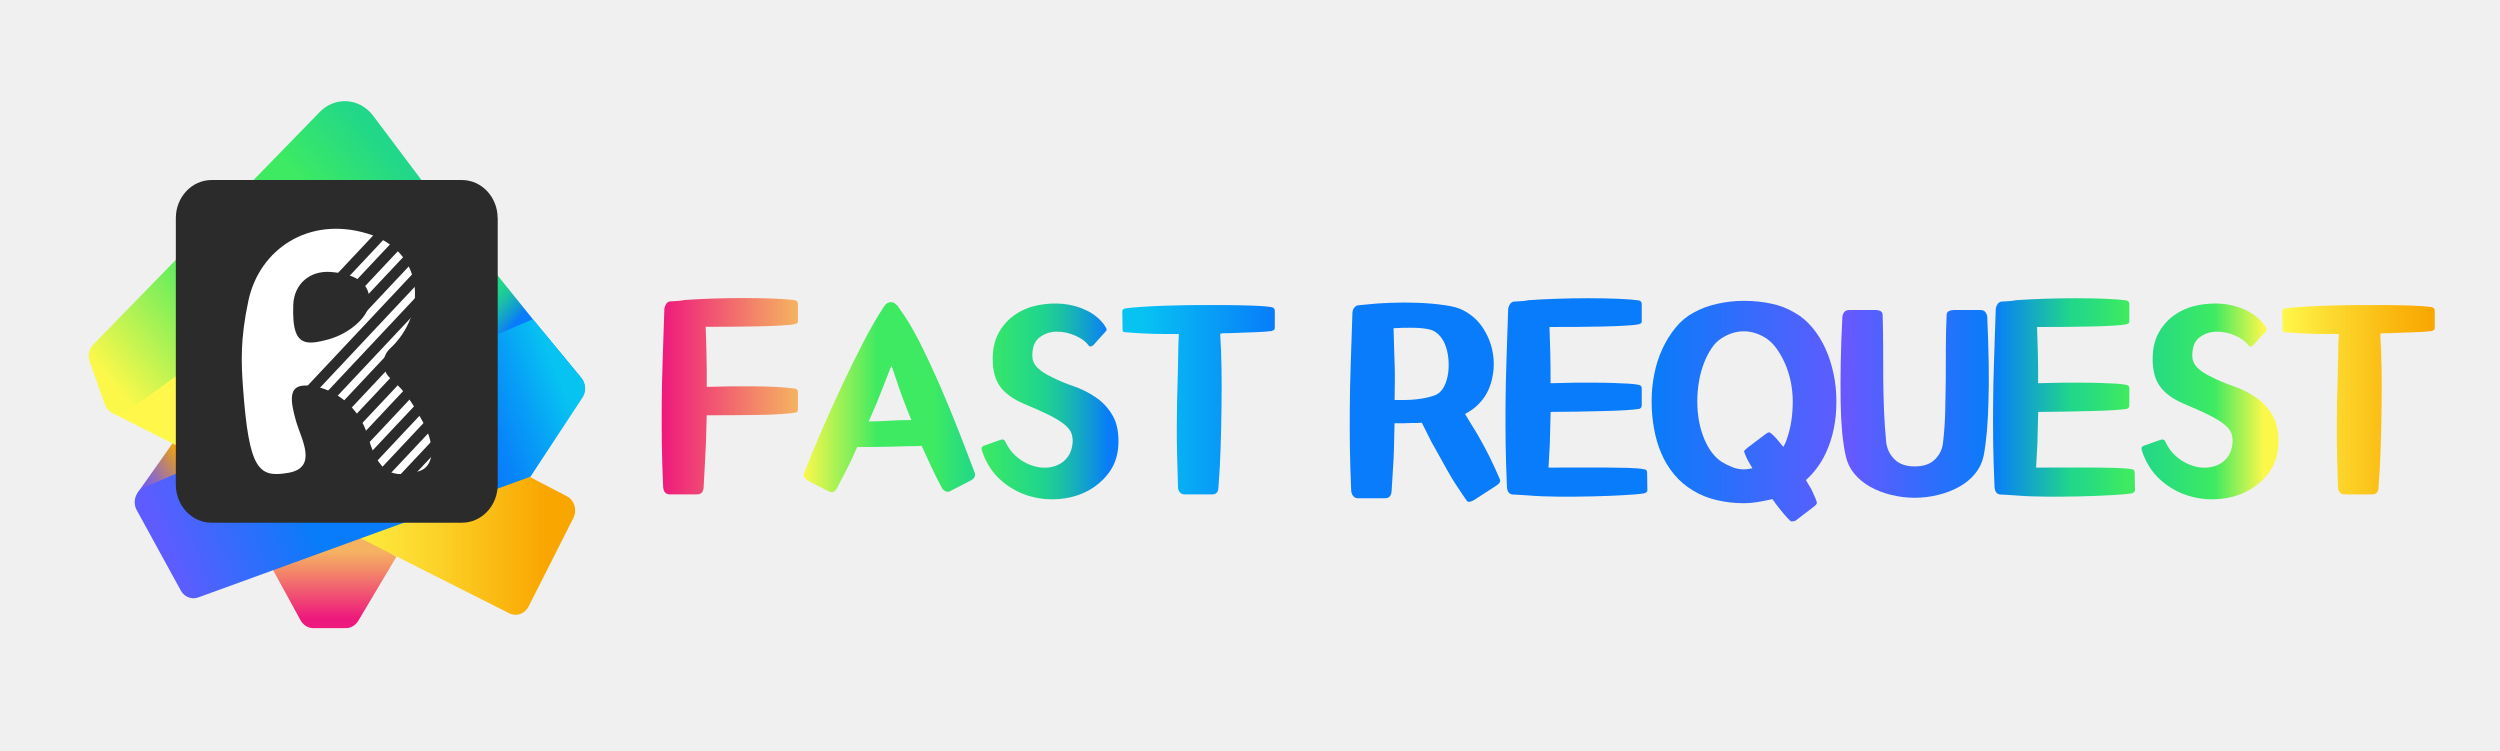
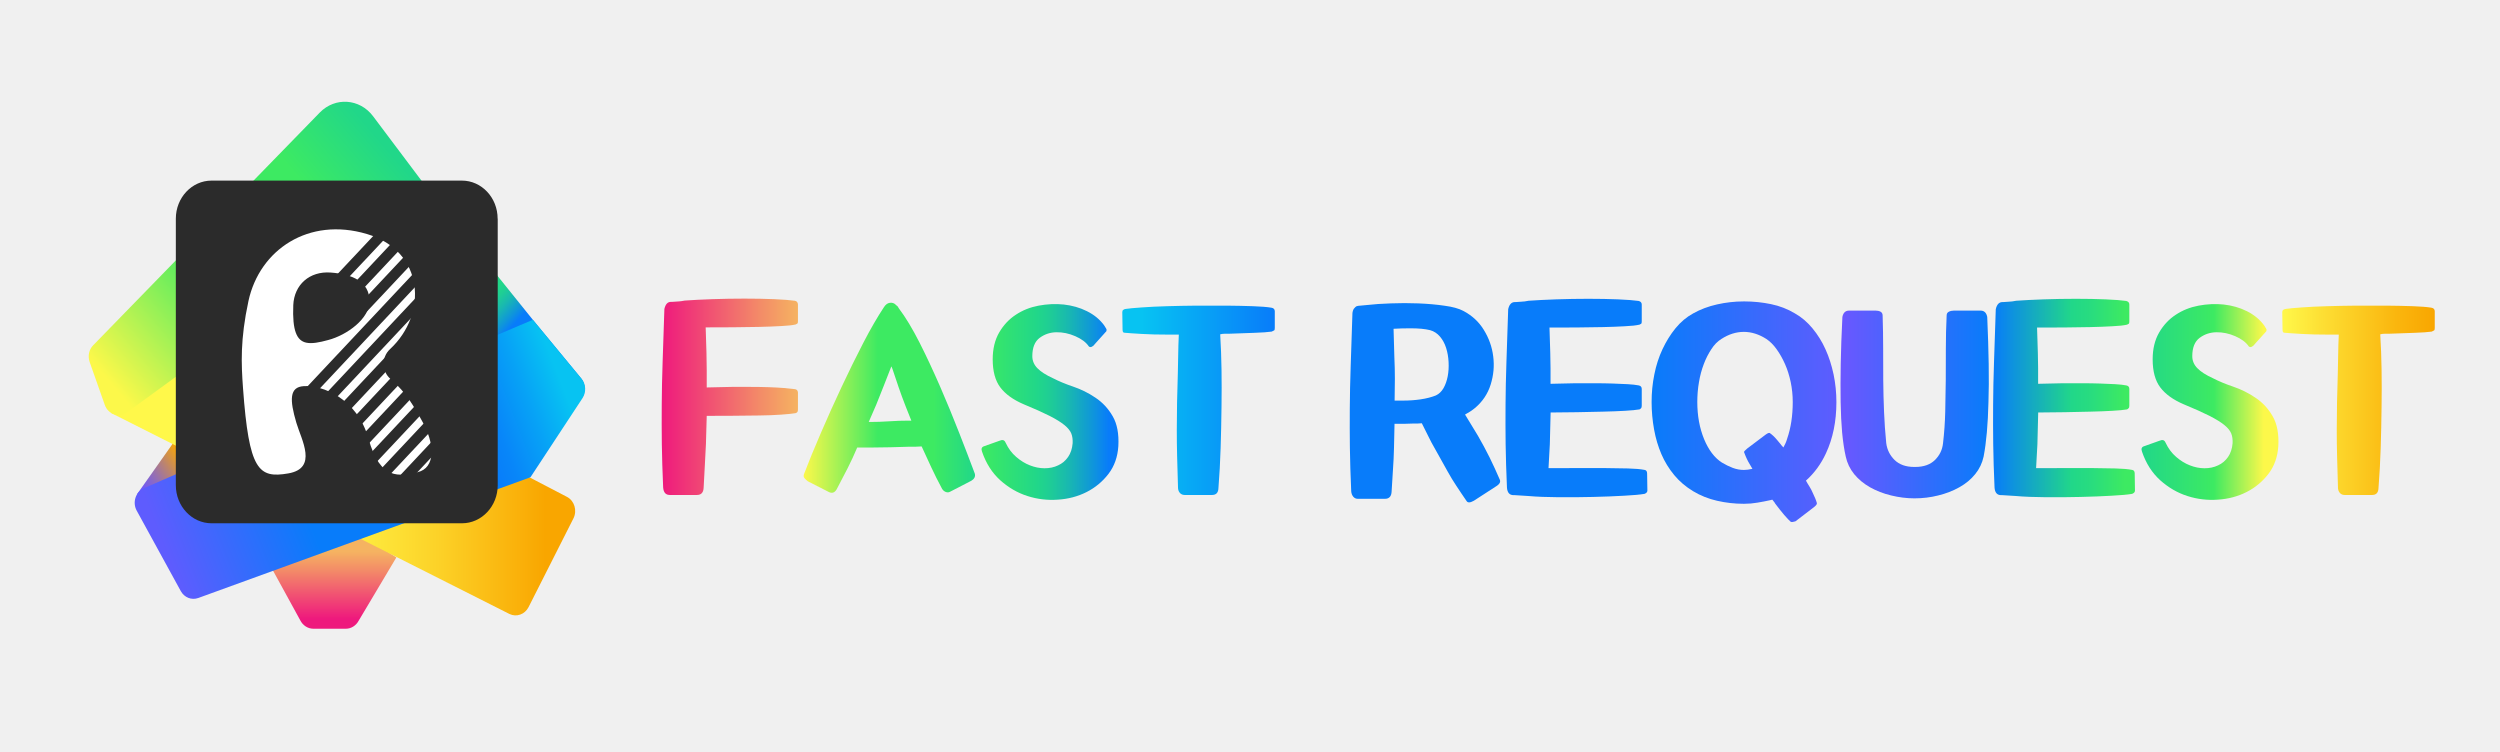
- <svg xmlns="http://www.w3.org/2000/svg" width="3410" height="1024" viewBox="0 0 3410 1024" fill="none">
+ <svg xmlns="http://www.w3.org/2000/svg" width="133" height="40" viewBox="0 0 3410 1024" fill="none">
  <path d="M369.173 771.656L483.499 723.073L540.662 759.51L489.263 845.809C485.661 852.585 478.936 856.804 471.73 856.804H427.417C419.851 856.804 412.886 852.202 409.403 845.042L369.173 771.656Z" fill="url(#paint0_linear_391_256)" />
  <path d="M187.357 672.699L254.848 577.067L323.42 662.344L220.502 747.492L187.357 672.699Z" fill="url(#paint1_linear_391_256)" />
  <path d="M726.805 435.409L586.299 260.766L383.105 260.638L584.017 496.138L715.036 649.686L793.335 542.42C799.219 534.365 798.979 522.859 792.614 515.188L726.805 435.409Z" fill="url(#paint2_linear_391_256)" />
  <path d="M782.166 706.324L720.92 827.399C715.876 837.243 704.588 841.334 694.98 836.732L151.931 562.748L254.848 406.771L773.279 676.919C783.487 682.161 787.57 695.585 782.166 706.324Z" fill="url(#paint3_linear_391_256)" />
  <path d="M726.803 435.409L584.015 496.138L196.243 665.156C184.954 670.142 180.271 684.59 186.515 695.84L246.561 805.408C251.364 814.23 261.332 818.193 270.459 814.869L723.56 650.198L794.534 542.292C799.818 534.237 799.338 523.242 793.213 515.827L726.803 435.409Z" fill="url(#paint4_linear_391_256)" />
  <path d="M142.923 551.497L122.267 492.942C119.505 484.887 121.307 475.938 127.191 470.057L436.184 152.732C457.08 131.253 490.705 133.554 508.839 157.718L586.298 260.765L173.186 561.725C162.378 569.524 147.487 564.538 142.923 551.497Z" fill="url(#paint5_linear_391_256)" />
  <path d="M678.767 297.459C678.767 268.82 656.91 245.551 630.01 245.551H288.593C261.692 245.551 239.836 268.82 239.836 297.459V479.262V661.065C239.836 689.704 261.692 712.972 288.593 712.972H630.13C657.031 712.972 678.887 689.704 678.887 661.065V479.262V297.459H678.767Z" fill="#2B2B2B" />
  <path d="M574.288 570.931C565.762 556.356 555.314 535.388 532.617 516.083C520.488 505.727 520.128 486.421 531.896 475.554C532.016 475.426 532.137 475.426 532.137 475.298C583.775 427.355 578.972 341.823 500.553 318.426C420.933 294.646 354.042 339.905 338.911 409.711C327.502 462.641 329.063 495.627 331.465 528.612C339.631 640.737 352.481 651.988 393.192 644.956C433.902 637.924 411.205 599.441 404.24 575.917C394.873 544.21 394.753 527.206 414.208 525.927C439.427 524.137 487.223 542.676 502.594 597.523C518.807 655.44 544.986 648.536 569.485 643.294C593.983 637.796 594.343 604.939 574.288 570.931ZM417.69 466.605C404.841 463.792 398.596 450.495 400.037 415.337C401.238 387.593 422.254 368.799 451.196 370.973C480.858 373.274 503.915 383.374 504.035 409.967C504.155 433.747 473.412 456.249 447.593 463.025C435.464 466.349 425.496 468.267 417.69 466.605Z" fill="white" />
  <path d="M533.885 315.506L524.12 305.109L414.154 422.181L423.919 432.578L533.885 315.506Z" fill="#2B2B2B" />
  <path d="M551 333.822L541.234 323.425L442.562 428.474L452.327 438.87L551 333.822Z" fill="#2B2B2B" />
  <path d="M568.147 352.096L558.382 341.699L478.221 427.04L487.986 437.436L568.147 352.096Z" fill="#2B2B2B" />
  <path d="M585.363 370.318L575.598 359.922L401.35 545.429L411.115 555.825L585.363 370.318Z" fill="#2B2B2B" />
  <path d="M602.529 388.604L592.764 378.207L418.516 563.714L428.281 574.111L602.529 388.604Z" fill="#2B2B2B" />
  <path d="M619.694 406.89L609.929 396.493L435.681 582L445.446 592.397L619.694 406.89Z" fill="#2B2B2B" />
  <path d="M636.841 425.148L627.075 414.752L434.825 619.424L444.591 629.821L636.841 425.148Z" fill="#2B2B2B" />
  <path d="M654.007 443.434L644.241 433.038L451.991 637.71L461.757 648.107L654.007 443.434Z" fill="#2B2B2B" />
  <path d="M671.172 461.72L661.406 451.323L469.156 655.996L478.922 666.392L671.172 461.72Z" fill="#2B2B2B" />
  <path d="M643.621 527.636L633.855 517.24L499.348 660.438L509.114 670.835L643.621 527.636Z" fill="#2B2B2B" />
  <path d="M660.785 545.922L651.02 535.526L516.513 678.724L526.278 689.12L660.785 545.922Z" fill="#2B2B2B" />
  <path d="M1085.27 562.748C1080.83 563.515 1074.23 564.155 1065.34 564.794C1056.45 565.433 1046.36 565.817 1035.08 565.944C1023.79 566.072 1011.9 566.2 999.409 566.328C986.92 566.456 975.151 566.456 963.982 566.456L962.902 604.811C962.421 615.167 961.941 625.395 961.34 635.112C960.74 644.956 960.259 654.673 959.779 664.261C959.539 670.91 956.537 674.362 950.652 674.362H913.664C908.02 674.362 905.018 670.91 904.537 664.006C903.577 642.143 902.976 622.454 902.736 604.683C902.496 586.912 902.496 569.013 902.616 550.986C902.736 532.831 903.096 513.526 903.817 492.942C904.537 472.358 905.378 448.322 906.219 420.706C907.66 414.314 910.542 410.99 914.985 410.99H916.426C918.348 410.734 920.75 410.606 923.992 410.478C927.115 410.351 930.477 409.967 933.96 409.2C944.407 408.433 957.017 407.794 971.668 407.282C986.319 406.771 1000.97 406.515 1015.5 406.515C1030.03 406.515 1043.6 406.771 1056.09 407.282C1068.58 407.794 1077.95 408.561 1084.19 409.456C1086.71 409.967 1088.16 411.501 1088.4 414.314V437.327C1088.4 439.117 1088.16 440.14 1087.68 440.523C1087.2 440.907 1086.35 441.29 1085.27 441.802C1080.83 442.825 1074.23 443.592 1065.34 443.975C1056.45 444.487 1046.36 444.87 1035.08 445.126C1023.79 445.382 1011.9 445.509 999.409 445.637C986.92 445.765 975.151 445.765 963.982 445.765H962.541L963.622 480.413C963.862 488.339 963.982 496.266 963.982 504.065C963.982 511.864 963.982 519.791 963.982 527.717C969.386 527.462 974.911 527.334 980.555 527.334C986.319 527.334 992.084 527.206 997.848 526.95C1006.49 526.95 1015.14 526.95 1023.91 526.95C1032.67 526.95 1040.84 527.078 1048.53 527.334C1056.21 527.589 1063.18 527.973 1069.3 528.484C1075.43 528.996 1080.47 529.507 1084.19 530.019C1086.71 530.274 1088.16 531.808 1088.4 534.493V557.89C1088.4 559.424 1088.16 560.447 1087.68 561.086C1087.32 561.725 1086.47 562.365 1085.27 562.748Z" fill="url(#paint6_linear_391_256)" />
  <path d="M1296.03 669.887C1294.35 670.91 1292.55 671.037 1290.39 670.398C1288.35 669.759 1286.55 668.353 1285.1 666.179C1279.46 655.823 1274.54 645.723 1270.09 636.262C1265.65 626.673 1261.33 617.34 1257.12 608.135C1254.6 608.391 1251.96 608.519 1249.32 608.519C1246.68 608.519 1243.91 608.519 1241.15 608.519C1232.75 608.774 1223.86 609.03 1214.61 609.286C1205.24 609.541 1196.36 609.669 1187.71 609.669H1169.22C1165.25 619.13 1160.93 628.463 1156.13 637.924C1151.32 647.385 1146.4 656.846 1141.24 666.563C1138.47 671.293 1134.87 672.572 1130.43 670.27L1102.09 655.823C1100.04 654.289 1098.36 652.755 1097.16 651.221C1095.96 649.559 1095.84 647.641 1096.8 645.467C1103.05 629.102 1110.73 610.436 1119.74 589.597C1128.75 568.757 1138.11 547.79 1148.08 526.694C1157.93 505.599 1167.9 485.526 1177.74 466.477C1187.59 447.427 1196.96 431.446 1205.48 418.533C1207.77 414.825 1210.53 412.652 1213.65 412.268C1216.77 411.757 1219.54 412.652 1221.82 414.825V415.209C1223.74 416.232 1224.94 417.51 1225.66 419.3C1235.27 431.957 1244.75 447.811 1254.36 466.732C1263.97 485.654 1273.22 505.727 1282.34 526.566C1291.47 547.534 1300 568.374 1308.16 589.213C1316.33 610.053 1323.41 628.591 1329.54 644.956C1330.26 647.129 1330.02 649.175 1329.06 650.965C1327.98 652.755 1326.54 654.033 1324.73 655.056L1296.03 669.887ZM1184.95 574.766H1186.75C1194.92 574.766 1203.56 574.51 1212.81 573.871C1222.06 573.232 1230.7 572.976 1238.87 572.976H1243.07L1235.39 553.671C1231.9 544.721 1228.66 536.027 1225.78 527.589C1222.9 519.151 1220.02 510.713 1217.25 502.275L1215.81 498.951C1212.57 507.389 1209.21 515.955 1205.72 524.777C1202.24 533.598 1198.76 542.292 1195.28 550.986L1184.95 574.766Z" fill="url(#paint7_linear_391_256)" />
  <path d="M1363.52 600.336C1367.49 598.546 1370.13 599.441 1371.57 602.893C1375.29 610.82 1380.1 617.34 1386.1 622.454C1391.99 627.568 1398.23 631.404 1404.84 633.961C1411.32 636.518 1418.05 637.924 1424.77 637.924C1431.5 637.924 1437.74 636.646 1443.26 633.961C1448.91 631.404 1453.35 627.568 1456.83 622.582C1460.32 617.596 1462.48 611.331 1463.08 603.66C1463.32 598.674 1462.72 594.327 1461.28 590.62C1459.84 586.912 1456.83 583.077 1452.03 579.113C1447.23 575.15 1440.38 570.931 1431.62 566.456C1422.73 561.981 1410.84 556.611 1395.95 550.475C1382.02 544.466 1371.45 536.922 1364.49 527.717C1357.52 518.512 1354.04 505.727 1354.04 489.362C1354.04 475.043 1357.04 462.769 1362.92 452.669C1368.81 442.569 1376.37 434.514 1385.62 428.505C1394.87 422.368 1405.2 418.277 1416.72 416.104C1428.25 413.93 1439.66 413.419 1450.95 414.57C1462.24 415.848 1472.81 418.789 1482.53 423.647C1492.38 428.505 1500.07 434.898 1505.95 442.825L1508.71 447.299C1509.43 448.066 1509.55 449.345 1509.07 451.007L1493.34 468.522C1492.38 470.057 1491.06 471.207 1489.38 472.102C1487.58 472.997 1486.14 472.742 1485.06 471.591C1481.33 466.093 1475.21 461.491 1466.68 457.783C1458.16 454.075 1449.63 452.285 1440.98 452.413C1432.34 452.541 1424.77 455.098 1418.05 460.084C1411.44 465.071 1408.08 473.381 1408.08 485.015C1408.08 491.28 1410.36 496.65 1414.92 501.38C1419.49 506.11 1426.57 510.713 1436.42 515.188C1444.11 519.151 1453.23 522.987 1463.8 526.567C1474.37 530.146 1484.58 535.133 1494.18 541.653C1503.79 548.045 1511.72 556.484 1517.72 566.967C1523.73 577.323 1526.37 591.003 1525.41 607.879C1524.45 622.454 1520 635.112 1511.96 645.595C1503.91 656.079 1493.94 664.389 1482.05 670.398C1470.16 676.407 1457.07 679.859 1442.9 680.754C1428.73 681.777 1414.8 680.115 1401.35 675.768C1387.78 671.421 1375.53 664.261 1364.49 654.417C1353.44 644.445 1345.03 631.532 1339.51 615.295C1338.07 611.331 1339.03 608.902 1342.27 607.879L1363.52 600.336Z" fill="url(#paint8_linear_391_256)" />
  <path d="M1734.6 451.518C1729.44 452.285 1721.63 452.797 1711.19 453.18C1700.74 453.564 1688.97 453.947 1675.88 454.459C1673.84 454.459 1671.92 454.459 1670.12 454.459C1668.31 454.459 1666.39 454.715 1664.35 455.226C1665.31 471.079 1665.91 487.189 1666.15 503.426C1666.39 519.663 1666.39 536.411 1666.15 553.415C1665.91 572.976 1665.55 592.026 1664.95 610.308C1664.35 628.719 1663.39 646.874 1661.95 665.028C1661.71 671.293 1658.83 674.362 1653.18 674.362H1615.83C1613.31 674.362 1611.15 673.467 1609.59 671.805C1607.91 670.015 1607.07 667.841 1606.83 665.156C1606.35 650.07 1605.99 636.006 1605.63 623.094C1605.27 610.181 1605.15 597.651 1605.15 585.378C1605.15 573.104 1605.27 560.703 1605.51 548.173C1605.75 535.644 1606.11 522.092 1606.59 507.389C1606.83 499.974 1606.95 491.791 1607.07 482.969C1607.19 474.148 1607.43 465.07 1607.91 455.609H1592.9C1579.81 455.609 1568.04 455.354 1557.47 454.715C1546.9 454.075 1538.86 453.564 1533.57 453.052C1531.89 453.052 1531.17 451.518 1531.17 448.578L1530.81 425.181C1530.81 423.647 1531.17 422.624 1532.01 421.985C1532.85 421.346 1533.69 420.962 1534.65 420.706C1539.82 419.939 1547.38 419.172 1557.59 418.533C1567.68 417.766 1579.21 417.254 1592.06 416.871C1604.91 416.487 1618.36 416.232 1632.41 416.104C1646.46 415.976 1660.03 415.976 1673.12 416.104C1686.21 416.232 1698.1 416.487 1708.9 416.871C1719.71 417.254 1728.12 417.894 1734.24 418.916C1737.25 419.428 1738.81 421.09 1738.81 423.775V446.532C1738.81 448.322 1738.57 449.345 1737.97 449.856C1737.01 450.24 1736.04 450.879 1734.6 451.518Z" fill="url(#paint9_linear_391_256)" />
  <path d="M1995.92 423.263C2007.81 429.528 2017.18 438.094 2024.02 449.345C2030.87 460.468 2035.19 472.486 2036.75 485.399C2038.43 498.311 2037.23 511.096 2033.27 523.754C2029.31 536.411 2022.22 547.022 2011.89 555.716C2007.69 559.168 2003.13 562.109 1998.32 564.666L2015.74 593.304C2021.5 603.277 2026.9 613.249 2031.83 623.221C2036.75 633.321 2041.32 643.166 2045.4 652.755C2047.32 656.207 2045.76 659.403 2040.83 662.471L2010.45 682.16C2005.29 685.101 2001.93 685.229 2000.36 682.544C1995.2 675.128 1990.64 668.225 1986.43 661.832C1982.23 655.567 1978.39 649.175 1974.91 642.91C1971.42 636.646 1967.82 630.253 1964.22 623.733C1960.61 617.34 1956.65 610.308 1952.57 602.893C1950.53 598.93 1948.37 594.711 1946.32 590.492C1944.28 586.145 1941.88 581.542 1939.36 576.556C1937.32 576.812 1935.16 576.939 1933.11 576.939C1931.07 576.939 1928.91 576.939 1926.87 576.939C1922.67 577.195 1918.58 577.323 1914.5 577.323C1910.42 577.323 1906.33 577.323 1902.13 577.323L1901.41 610.053C1901.17 620.409 1900.69 630.637 1899.97 640.353C1899.25 650.198 1898.65 659.914 1898.17 669.503C1897.93 676.151 1894.92 679.603 1889.04 679.603H1852.05C1849.53 679.603 1847.37 678.58 1845.81 676.663C1844.13 674.617 1843.29 672.188 1843.05 669.247C1842.08 647.385 1841.48 627.696 1841.24 609.925C1841 592.154 1841 574.382 1841.12 556.355C1841.24 538.329 1841.6 519.151 1842.33 498.567C1843.05 477.983 1843.89 453.819 1844.73 426.076C1845.21 422.88 1846.17 420.578 1847.49 419.428L1848.93 417.893L1850.73 416.743C1851.45 416.743 1852.05 416.615 1852.53 416.359H1852.89L1865.14 415.209C1874.03 414.186 1884.6 413.419 1896.97 413.035C1909.34 412.524 1921.83 412.524 1934.55 413.035C1947.28 413.547 1959.17 414.569 1970.34 416.231C1981.27 417.638 1989.92 420.067 1995.92 423.263ZM1901.89 485.782C1902.37 496.01 1902.61 505.982 1902.61 515.699C1902.61 525.544 1902.49 535.516 1902.25 545.616H1914.14C1921.83 545.616 1929.63 545.105 1937.56 543.954C1945.48 542.803 1952.45 541.013 1958.57 538.584C1962.78 536.539 1966.26 533.342 1968.9 528.74C1971.54 524.137 1973.46 518.767 1974.67 512.503C1975.87 506.366 1976.23 499.846 1975.87 492.942C1975.51 486.166 1974.42 479.773 1972.5 473.764C1970.58 467.755 1967.82 462.641 1964.1 458.294C1960.37 453.947 1955.93 451.007 1950.77 449.6C1943.8 447.81 1934.92 447.043 1924.23 447.043C1920.02 447.043 1916.06 447.171 1912.22 447.171C1908.38 447.299 1904.53 447.427 1900.81 447.683L1901.89 485.782Z" fill="#087CFA" />
  <path d="M2236.34 557.634C2231.9 558.401 2225.29 559.04 2216.41 559.552C2207.52 560.063 2197.55 560.447 2186.39 560.702C2175.22 560.958 2163.45 561.214 2151.08 561.469C2138.71 561.725 2126.82 561.853 2115.41 561.853H2115.05L2113.97 605.067L2112.17 637.796H2115.65C2127.3 637.796 2139.43 637.796 2152.04 637.668C2164.65 637.541 2176.78 637.541 2188.55 637.668C2200.32 637.796 2211 637.924 2220.49 638.18C2230.1 638.435 2237.54 639.075 2242.83 640.097C2245.35 640.353 2246.67 642.015 2246.67 644.956L2247.03 668.352C2247.03 670.398 2245.71 671.804 2243.19 672.827C2237.3 673.85 2228.06 674.745 2215.21 675.384C2202.36 676.151 2188.19 676.663 2172.69 677.046C2157.2 677.43 2141.59 677.558 2125.74 677.43C2109.89 677.302 2096.2 676.791 2084.55 675.768L2066.41 674.617H2064.61C2058.97 674.617 2055.97 671.165 2055.49 664.261C2054.53 642.399 2053.92 622.71 2053.68 604.939C2053.44 587.167 2053.44 569.268 2053.56 551.241C2053.68 533.087 2054.05 513.781 2054.77 493.197C2055.49 472.613 2056.33 448.578 2057.17 420.962C2058.61 414.569 2061.61 411.245 2066.29 411.245H2067.38C2069.3 410.99 2071.7 410.862 2074.94 410.734C2078.06 410.606 2081.43 410.222 2084.91 409.455C2095.36 408.688 2107.97 408.049 2122.62 407.538C2137.27 407.026 2151.92 406.771 2166.45 406.771C2180.98 406.771 2194.55 407.026 2207.04 407.538C2219.53 408.049 2228.9 408.816 2235.14 409.711C2237.9 410.478 2239.34 412.012 2239.34 414.569V437.582C2239.34 439.372 2239.1 440.395 2238.62 440.779C2238.14 441.162 2237.3 441.546 2236.22 442.057C2231.78 443.08 2225.17 443.847 2216.29 444.231C2207.4 444.742 2197.43 445.126 2186.26 445.381C2175.1 445.637 2163.33 445.765 2150.96 445.893C2138.59 446.021 2126.7 446.021 2115.29 446.021H2113.49L2114.57 480.668C2114.81 487.572 2114.93 494.604 2114.93 501.508C2114.93 508.412 2114.93 515.571 2114.93 522.731C2120.34 522.475 2125.86 522.347 2131.5 522.347C2137.27 522.347 2143.03 522.219 2148.8 521.964C2157.44 521.964 2166.09 521.964 2174.86 521.964C2183.62 521.964 2191.79 522.092 2199.47 522.347C2207.16 522.603 2214.13 522.859 2220.25 523.242C2226.38 523.626 2231.42 524.137 2235.14 524.904C2237.9 525.416 2239.34 526.95 2239.34 529.763V552.392C2239.34 554.182 2239.1 555.205 2238.62 555.716C2238.38 556.228 2237.54 556.867 2236.34 557.634Z" fill="#087CFA" />
  <path d="M2442.54 710.927C2440.5 709.137 2437.49 706.068 2433.65 701.594C2429.81 697.119 2425.72 691.877 2421.28 685.996C2420.8 684.973 2420.2 684.078 2419.36 683.183C2418.52 682.288 2417.92 681.521 2417.44 680.754L2414.32 681.521C2408.67 682.8 2402.91 683.822 2397.02 684.845C2391.14 685.868 2385.13 686.379 2379.01 686.379H2378.29C2365.92 686.379 2353.91 684.973 2342.14 682.288C2330.37 679.603 2319.44 675.256 2309.48 669.247C2299.51 663.238 2290.86 655.951 2283.66 647.257C2276.45 638.563 2270.57 628.975 2266.12 618.619C2261.68 608.263 2258.32 597.012 2256.16 584.994C2254 572.976 2252.79 560.447 2252.79 547.662C2252.79 534.749 2254 522.219 2256.52 509.946C2258.92 497.672 2262.64 486.293 2267.57 475.682C2272.49 465.198 2278.37 455.609 2285.34 447.043C2292.3 438.477 2300.35 431.701 2309.48 426.715C2319.2 421.218 2330.13 417.126 2342.02 414.442C2353.91 411.757 2366.04 410.35 2378.41 410.35H2379.49C2391.86 410.35 2403.87 411.629 2415.64 414.058C2427.41 416.487 2438.33 420.706 2448.3 426.715C2457.19 431.701 2465.11 438.477 2472.2 447.043C2479.29 455.609 2485.29 465.198 2489.97 475.682C2494.78 486.166 2498.38 497.672 2501.02 509.946C2503.54 522.219 2504.86 534.877 2504.86 547.662C2504.86 573.999 2500.06 597.268 2490.57 617.596C2483.85 632.171 2474.72 644.572 2463.31 654.8C2464.99 657.741 2466.56 660.554 2468.24 663.111C2469.92 665.668 2471.24 668.353 2472.44 671.165C2475.2 676.918 2477.12 681.393 2478.08 684.973C2478.81 686.507 2477.48 688.425 2474.24 690.982L2449.02 710.287C2445.78 711.31 2443.74 711.566 2442.54 710.927ZM2437.61 597.779C2442.78 582.948 2445.3 566.2 2445.3 547.534C2445.3 538.329 2444.34 529.251 2442.54 520.43C2440.62 511.48 2438.09 503.298 2434.73 495.754C2431.37 488.211 2427.53 481.435 2423.2 475.426C2418.88 469.417 2414.32 464.942 2409.39 461.618C2399.43 455.226 2389.1 451.902 2378.65 451.902C2368.2 451.902 2357.87 455.098 2347.91 461.618C2342.74 464.815 2338.18 469.417 2334.34 475.426C2330.37 481.435 2326.89 488.083 2324.01 495.754C2321.13 503.298 2318.84 511.608 2317.4 520.43C2315.84 529.379 2315.12 538.456 2315.12 547.534C2315.12 566.328 2318.24 583.204 2324.37 598.163C2330.49 612.993 2338.66 623.733 2348.63 630.125C2353.55 633.066 2358.47 635.495 2363.52 637.413C2368.56 639.33 2373.61 640.225 2378.77 640.225C2382.01 640.225 2385.85 639.714 2390.3 638.691L2384.41 628.591C2382.97 625.906 2381.89 623.349 2380.93 621.176C2379.97 619.002 2379.25 617.212 2378.89 615.934C2378.65 615.167 2380.09 613.633 2383.09 611.076L2408.19 592.154C2411.43 589.724 2413.6 589.085 2414.44 590.236C2417.44 592.281 2420.68 595.35 2424.16 599.569C2425.36 600.847 2426.57 602.382 2428.01 604.172C2429.45 606.089 2430.89 607.879 2432.57 609.541C2434.73 605.706 2436.53 601.742 2437.61 597.779Z" fill="url(#paint10_linear_391_256)" />
  <path d="M2710.58 431.446C2709.38 425.692 2706.38 422.88 2701.45 422.88H2665.07C2662.54 422.88 2660.26 423.391 2658.22 424.414C2656.18 425.437 2655.22 427.099 2655.22 429.656C2654.5 444.998 2654.14 460.084 2654.14 474.659C2654.14 489.234 2654.14 503.681 2654.02 518C2653.9 532.32 2653.66 546.511 2653.3 560.83C2652.94 575.149 2651.98 589.469 2650.29 603.788C2649.33 612.738 2645.73 620.281 2639.25 626.673C2632.88 632.938 2623.87 636.134 2612.47 636.134H2611.39H2611.02C2599.62 636.134 2590.73 632.938 2584.24 626.673C2577.88 620.408 2574.04 612.738 2572.84 603.788C2571.39 589.469 2570.43 575.022 2569.83 560.83C2569.23 546.511 2568.87 532.32 2568.75 518C2568.63 503.681 2568.63 489.234 2568.63 474.659C2568.63 460.084 2568.39 444.998 2567.91 429.656C2567.91 427.227 2566.95 425.437 2565.15 424.414C2563.23 423.391 2561.07 422.88 2558.55 422.88H2522.16C2517.23 422.88 2514.23 425.692 2513.03 431.446C2511.83 454.714 2511.11 476.065 2510.75 495.243C2510.39 514.421 2510.39 531.936 2510.63 547.534C2510.87 563.132 2511.59 577.067 2512.67 589.341C2513.87 601.615 2515.43 612.482 2517.59 621.943C2519.52 630.892 2523.36 638.819 2529.12 645.979C2534.89 653.01 2542.21 659.019 2550.74 663.878C2559.39 668.736 2568.87 672.444 2579.44 675.001C2589.89 677.558 2600.58 678.964 2611.27 678.964C2622.43 678.964 2633.24 677.686 2643.81 675.001C2654.26 672.444 2663.86 668.736 2672.51 663.878C2681.16 659.019 2688.36 653.138 2694.13 645.979C2699.89 638.947 2703.73 630.892 2705.66 621.943C2709.38 602.637 2711.54 577.834 2712.26 547.534C2713.34 517.233 2712.62 478.622 2710.58 431.446Z" fill="url(#paint11_linear_391_256)" />
  <path d="M2901.4 557.634C2896.96 558.401 2890.36 559.04 2881.47 559.552C2872.58 560.063 2862.61 560.447 2851.45 560.702C2840.28 560.958 2828.51 561.214 2816.14 561.469C2803.77 561.725 2791.88 561.853 2780.47 561.853H2780.11L2779.03 605.067L2777.23 637.796H2780.71C2792.36 637.796 2804.49 637.796 2817.1 637.668C2829.71 637.541 2841.84 637.541 2853.61 637.668C2865.38 637.796 2876.07 637.924 2885.55 638.18C2895.16 638.435 2902.6 639.075 2907.89 640.097C2910.41 640.353 2911.73 642.015 2911.73 644.956L2912.09 668.352C2912.09 670.398 2910.77 671.804 2908.25 672.827C2902.36 673.85 2893.12 674.745 2880.27 675.384C2867.42 676.151 2853.25 676.663 2837.76 677.046C2822.26 677.43 2806.65 677.558 2790.8 677.43C2774.95 677.302 2761.26 676.791 2749.61 675.768L2731.48 674.617H2729.67C2724.03 674.617 2721.03 671.165 2720.55 664.261C2719.59 642.399 2718.99 622.71 2718.75 604.939C2718.51 587.167 2718.51 569.268 2718.63 551.241C2718.75 533.087 2719.11 513.781 2719.83 493.197C2720.55 472.613 2721.39 448.578 2722.23 420.962C2723.67 414.569 2726.67 411.245 2731.36 411.245H2732.44C2734.36 410.99 2736.76 410.862 2740 410.734C2743.12 410.606 2746.49 410.222 2749.97 409.455C2760.42 408.688 2773.03 408.049 2787.68 407.538C2802.33 407.026 2816.98 406.771 2831.51 406.771C2846.04 406.771 2859.61 407.026 2872.1 407.538C2884.59 408.049 2893.96 408.816 2900.2 409.711C2902.97 410.478 2904.41 412.012 2904.41 414.569V437.582C2904.41 439.372 2904.17 440.395 2903.69 440.779C2903.21 441.162 2902.36 441.546 2901.28 442.057C2896.84 443.08 2890.24 443.847 2881.35 444.231C2872.46 444.742 2862.49 445.126 2851.33 445.381C2840.16 445.637 2828.39 445.765 2816.02 445.893C2803.65 446.021 2791.76 446.021 2780.35 446.021H2778.55L2779.63 480.668C2779.87 487.572 2779.99 494.604 2779.99 501.508C2779.99 508.412 2779.99 515.571 2779.99 522.731C2785.4 522.475 2790.92 522.347 2796.56 522.347C2802.33 522.347 2808.09 522.219 2813.86 521.964C2822.5 521.964 2831.15 521.964 2839.92 521.964C2848.68 521.964 2856.85 522.092 2864.54 522.347C2872.22 522.603 2879.19 522.859 2885.31 523.242C2891.44 523.626 2896.48 524.137 2900.2 524.904C2902.97 525.416 2904.41 526.95 2904.41 529.763V552.392C2904.41 554.182 2904.17 555.205 2903.69 555.716C2903.33 556.228 2902.48 556.867 2901.4 557.634Z" fill="url(#paint12_linear_391_256)" />
  <path d="M2945.72 600.336C2949.68 598.546 2952.32 599.441 2953.76 602.893C2957.49 610.82 2962.29 617.34 2968.29 622.454C2974.18 627.568 2980.42 631.404 2987.03 633.961C2993.51 636.518 3000.24 637.924 3006.96 637.924C3013.69 637.924 3019.93 636.646 3025.46 633.961C3031.1 631.404 3035.55 627.568 3039.03 622.582C3042.51 617.596 3044.67 611.331 3045.27 603.66C3045.51 598.674 3044.91 594.327 3043.47 590.62C3042.03 586.912 3039.03 583.077 3034.22 579.113C3029.42 575.15 3022.58 570.931 3013.81 566.456C3004.92 561.981 2993.03 556.611 2978.14 550.475C2964.21 544.466 2953.64 536.922 2946.68 527.717C2939.71 518.512 2936.23 505.727 2936.23 489.362C2936.23 475.043 2939.23 462.769 2945.12 452.669C2951 442.569 2958.57 434.514 2967.81 428.505C2977.06 422.368 2987.39 418.277 2998.92 416.104C3010.45 413.93 3021.85 413.419 3033.14 414.57C3044.43 415.848 3055 418.789 3064.73 423.647C3074.45 428.505 3082.26 434.898 3088.14 442.825L3090.91 447.299C3091.63 448.066 3091.75 449.345 3091.27 451.007L3075.54 468.522C3074.57 470.057 3073.25 471.207 3071.57 472.102C3069.77 472.997 3068.33 472.742 3067.25 471.591C3063.53 466.093 3057.4 461.491 3048.88 457.783C3040.35 454.075 3031.82 452.285 3023.18 452.413C3014.53 452.541 3006.96 455.098 3000.24 460.084C2993.63 465.071 2990.27 473.381 2990.27 485.015C2990.27 491.28 2992.55 496.65 2997.12 501.38C3001.68 506.11 3008.77 510.713 3018.61 515.188C3026.3 519.151 3035.42 522.987 3045.99 526.567C3056.56 530.146 3066.77 535.133 3076.38 541.653C3085.98 548.045 3093.91 556.484 3099.91 566.967C3105.92 577.323 3108.56 591.003 3107.6 607.879C3106.64 622.454 3102.2 635.112 3094.15 645.595C3086.1 656.079 3076.14 664.389 3064.25 670.398C3052.36 676.407 3039.27 679.859 3025.1 680.754C3010.93 681.777 2997 680.115 2983.55 675.768C2969.98 671.421 2957.73 664.261 2946.68 654.417C2935.63 644.445 2927.22 631.532 2921.7 615.295C2920.26 611.331 2921.22 608.902 2924.46 607.879L2945.72 600.336Z" fill="url(#paint13_linear_391_256)" />
  <path d="M3316.92 451.518C3311.75 452.286 3303.95 452.797 3293.5 453.18C3283.05 453.564 3271.28 453.948 3258.19 454.459C3256.15 454.459 3254.23 454.459 3252.43 454.459C3250.63 454.459 3248.71 454.715 3246.66 455.226C3247.63 471.08 3248.23 487.189 3248.47 503.426C3248.71 519.663 3248.71 536.411 3248.47 553.415C3248.23 572.976 3247.87 592.026 3247.27 610.309C3246.66 628.719 3245.7 646.874 3244.26 665.029C3244.02 671.293 3241.14 674.362 3235.5 674.362H3198.03C3195.51 674.362 3193.34 673.467 3191.78 671.805C3190.1 670.015 3189.26 667.841 3189.02 665.156C3188.54 650.07 3188.18 636.007 3187.82 623.094C3187.46 610.181 3187.34 597.651 3187.34 585.378C3187.34 573.104 3187.46 560.703 3187.7 548.173C3187.94 535.644 3188.3 522.092 3188.78 507.389C3189.02 499.974 3189.14 491.791 3189.26 482.97C3189.38 474.148 3189.62 465.071 3190.1 455.61H3175.09C3162 455.61 3150.23 455.354 3139.66 454.715C3129.1 454.075 3121.05 453.564 3115.77 453.053C3114.08 453.053 3113.36 451.518 3113.36 448.578L3113 425.181C3113 423.647 3113.36 422.624 3114.2 421.985C3115.05 421.346 3115.89 420.962 3116.85 420.706C3122.01 419.939 3129.58 419.172 3139.78 418.533C3149.87 417.766 3161.4 417.254 3174.25 416.871C3187.1 416.487 3200.55 416.232 3214.6 416.104C3228.65 415.976 3242.22 415.976 3255.31 416.104C3268.4 416.232 3280.29 416.487 3291.1 416.871C3301.91 417.254 3310.31 417.894 3316.44 418.917C3319.44 419.428 3321 421.09 3321 423.775V446.532C3321 448.322 3320.76 449.345 3320.16 449.856C3319.2 450.24 3318.24 450.879 3316.92 451.518Z" fill="url(#paint14_linear_391_256)" />
  <defs>
    <linearGradient id="paint0_linear_391_256" x1="454.856" y1="843.427" x2="454.856" y2="751.493" gradientUnits="userSpaceOnUse">
      <stop stop-color="#EE197D" />
      <stop offset="0.069" stop-color="#EF247B" />
      <stop offset="0.713" stop-color="#F38A68" />
      <stop offset="1" stop-color="#F5B361" />
    </linearGradient>
    <linearGradient id="paint1_linear_391_256" x1="191.807" y1="695.381" x2="319.578" y2="614.109" gradientUnits="userSpaceOnUse">
      <stop offset="0.075" stop-color="#6B57FF" />
      <stop offset="0.119" stop-color="#715AF5" />
      <stop offset="0.195" stop-color="#8063D9" />
      <stop offset="0.292" stop-color="#9971AC" />
      <stop offset="0.409" stop-color="#BC846E" />
      <stop offset="0.54" stop-color="#E89D20" />
      <stop offset="0.572" stop-color="#F3A30B" />
      <stop offset="0.739" stop-color="#F9A600" />
    </linearGradient>
    <linearGradient id="paint2_linear_391_256" x1="391.581" y1="184.29" x2="709.924" y2="477.986" gradientUnits="userSpaceOnUse">
      <stop stop-color="#3DEA62" />
      <stop offset="0.813" stop-color="#21D789" />
      <stop offset="0.832" stop-color="#1FCF93" />
      <stop offset="0.863" stop-color="#19B9AF" />
      <stop offset="0.903" stop-color="#0F95DB" />
      <stop offset="0.928" stop-color="#087CFA" />
    </linearGradient>
    <linearGradient id="paint3_linear_391_256" x1="151.943" y1="622.665" x2="784.557" y2="622.665" gradientUnits="userSpaceOnUse">
      <stop offset="0.414" stop-color="#FFF84A" />
      <stop offset="0.52" stop-color="#FEEE41" />
      <stop offset="0.703" stop-color="#FCD228" />
      <stop offset="0.936" stop-color="#F9A600" />
    </linearGradient>
    <linearGradient id="paint4_linear_391_256" x1="228.311" y1="758.836" x2="813.375" y2="533.245" gradientUnits="userSpaceOnUse">
      <stop stop-color="#5E5CFE" />
      <stop offset="0.317" stop-color="#087CFA" />
      <stop offset="0.724" stop-color="#087CFA" />
      <stop offset="0.772" stop-color="#0886F9" />
      <stop offset="0.854" stop-color="#07A2F6" />
      <stop offset="0.936" stop-color="#07C3F2" />
    </linearGradient>
    <linearGradient id="paint5_linear_391_256" x1="166.269" y1="539.888" x2="543.117" y2="218.779" gradientUnits="userSpaceOnUse">
      <stop stop-color="#FCF84A" />
      <stop offset="0.432" stop-color="#3DEA62" />
      <stop offset="0.759" stop-color="#3DEA62" />
      <stop offset="1" stop-color="#21D789" />
    </linearGradient>
    <linearGradient id="paint6_linear_391_256" x1="902.668" y1="540.478" x2="1088.46" y2="540.478" gradientUnits="userSpaceOnUse">
      <stop stop-color="#EE197D" />
      <stop offset="0.069" stop-color="#EF247B" />
      <stop offset="0.713" stop-color="#F38A68" />
      <stop offset="1" stop-color="#F5B361" />
    </linearGradient>
    <linearGradient id="paint7_linear_391_256" x1="1096.22" y1="541.693" x2="1330" y2="541.693" gradientUnits="userSpaceOnUse">
      <stop stop-color="#FCF84A" />
      <stop offset="0.432" stop-color="#3DEA62" />
      <stop offset="0.759" stop-color="#3DEA62" />
      <stop offset="1" stop-color="#21D789" />
    </linearGradient>
    <linearGradient id="paint8_linear_391_256" x1="1339.08" y1="547.539" x2="1525.81" y2="547.539" gradientUnits="userSpaceOnUse">
      <stop stop-color="#3DEA62" />
      <stop offset="0.401" stop-color="#21D789" />
      <stop offset="0.484" stop-color="#1FCF93" />
      <stop offset="0.629" stop-color="#19B9AF" />
      <stop offset="0.814" stop-color="#0F95DB" />
      <stop offset="0.928" stop-color="#087CFA" />
    </linearGradient>
    <linearGradient id="paint9_linear_391_256" x1="1530.51" y1="545.174" x2="1738.43" y2="545.174" gradientUnits="userSpaceOnUse">
      <stop offset="0.128" stop-color="#07C3F2" />
      <stop offset="1" stop-color="#087CFA" />
    </linearGradient>
    <linearGradient id="paint10_linear_391_256" x1="2252.79" y1="560.777" x2="2504.74" y2="560.777" gradientUnits="userSpaceOnUse">
      <stop stop-color="#087CFA" />
      <stop offset="1" stop-color="#5E5CFE" />
    </linearGradient>
    <linearGradient id="paint11_linear_391_256" x1="2510.89" y1="550.896" x2="2712.93" y2="550.896" gradientUnits="userSpaceOnUse">
      <stop stop-color="#6B57FF" />
      <stop offset="1" stop-color="#087CFA" />
    </linearGradient>
    <linearGradient id="paint12_linear_391_256" x1="2718.72" y1="541.897" x2="2912.2" y2="541.897" gradientUnits="userSpaceOnUse">
      <stop stop-color="#087CFA" />
      <stop offset="0.554" stop-color="#21D789" />
      <stop offset="0.687" stop-color="#28DC7F" />
      <stop offset="0.915" stop-color="#3CE963" />
      <stop offset="0.925" stop-color="#3DEA62" />
    </linearGradient>
    <linearGradient id="paint13_linear_391_256" x1="2921.35" y1="547.539" x2="3108.08" y2="547.539" gradientUnits="userSpaceOnUse">
      <stop stop-color="#21D789" />
      <stop offset="0.527" stop-color="#3DEA62" />
      <stop offset="0.892" stop-color="#FCF84A" />
      <stop offset="1" stop-color="#FCF84A" />
    </linearGradient>
    <linearGradient id="paint14_linear_391_256" x1="3112.78" y1="545.174" x2="3320.7" y2="545.174" gradientUnits="userSpaceOnUse">
      <stop stop-color="#FFF84A" />
      <stop offset="0.261" stop-color="#FDDF34" />
      <stop offset="0.749" stop-color="#FAB60E" />
      <stop offset="1" stop-color="#F9A600" />
    </linearGradient>
  </defs>
</svg>
